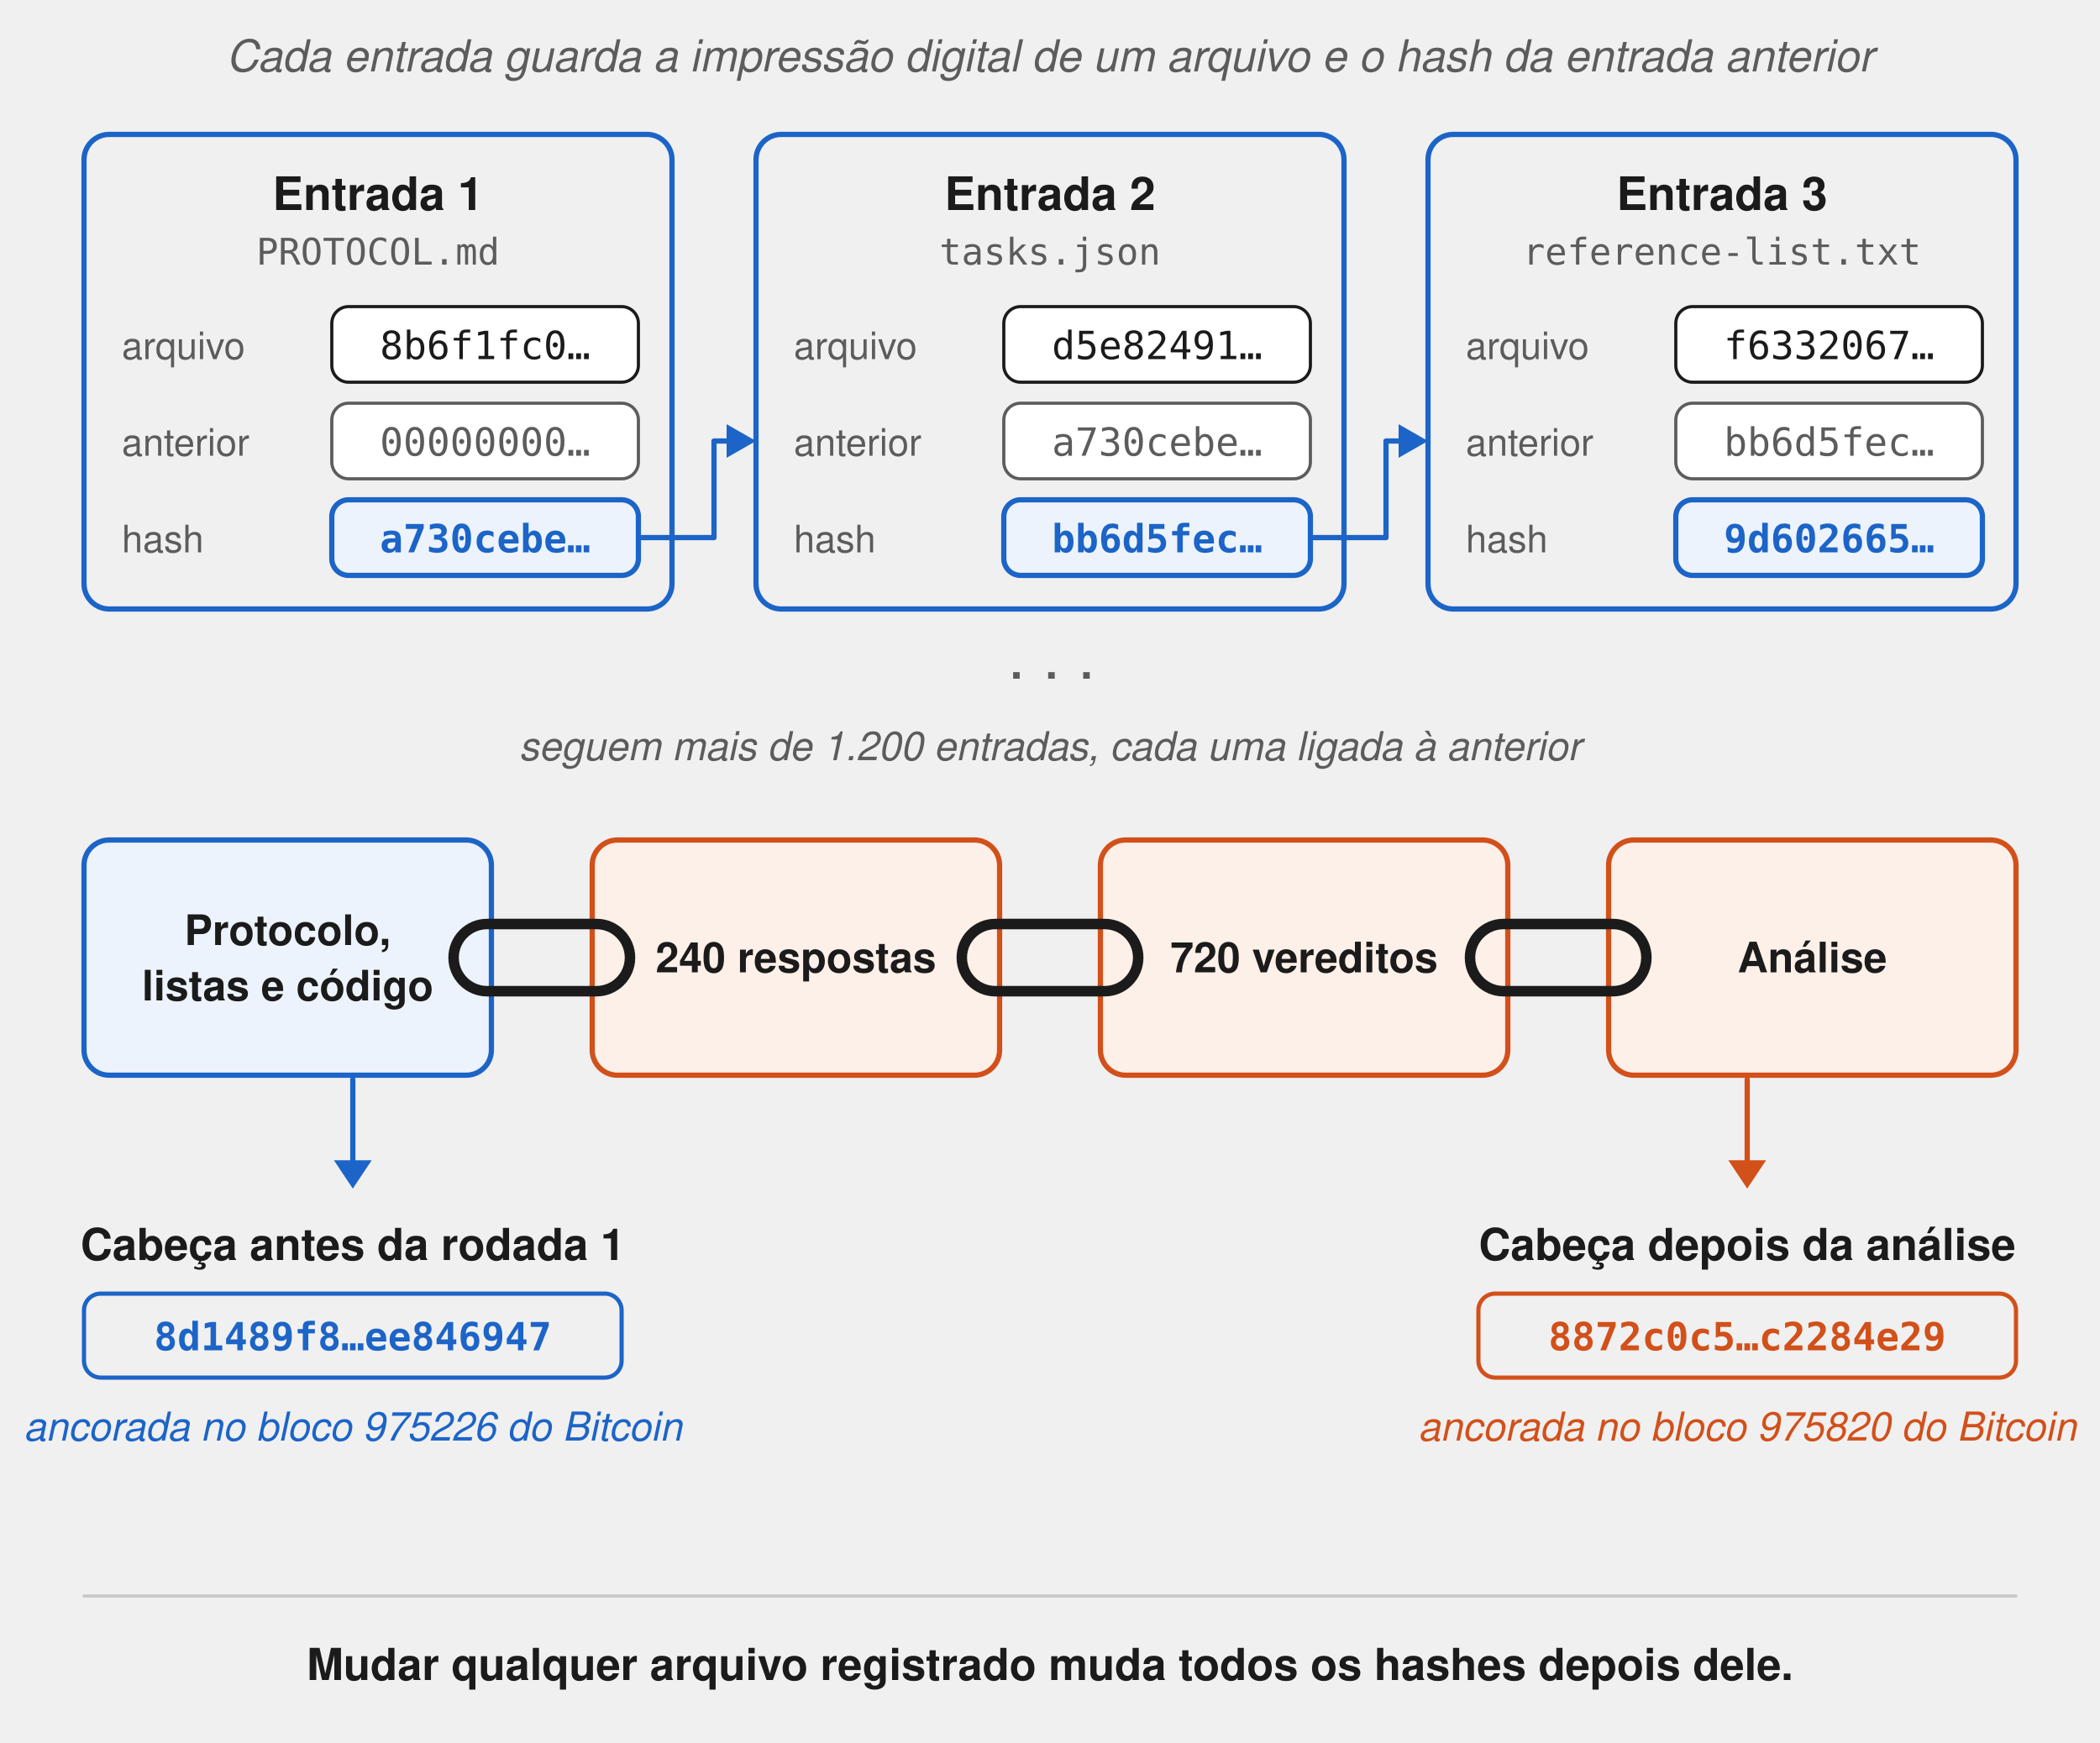
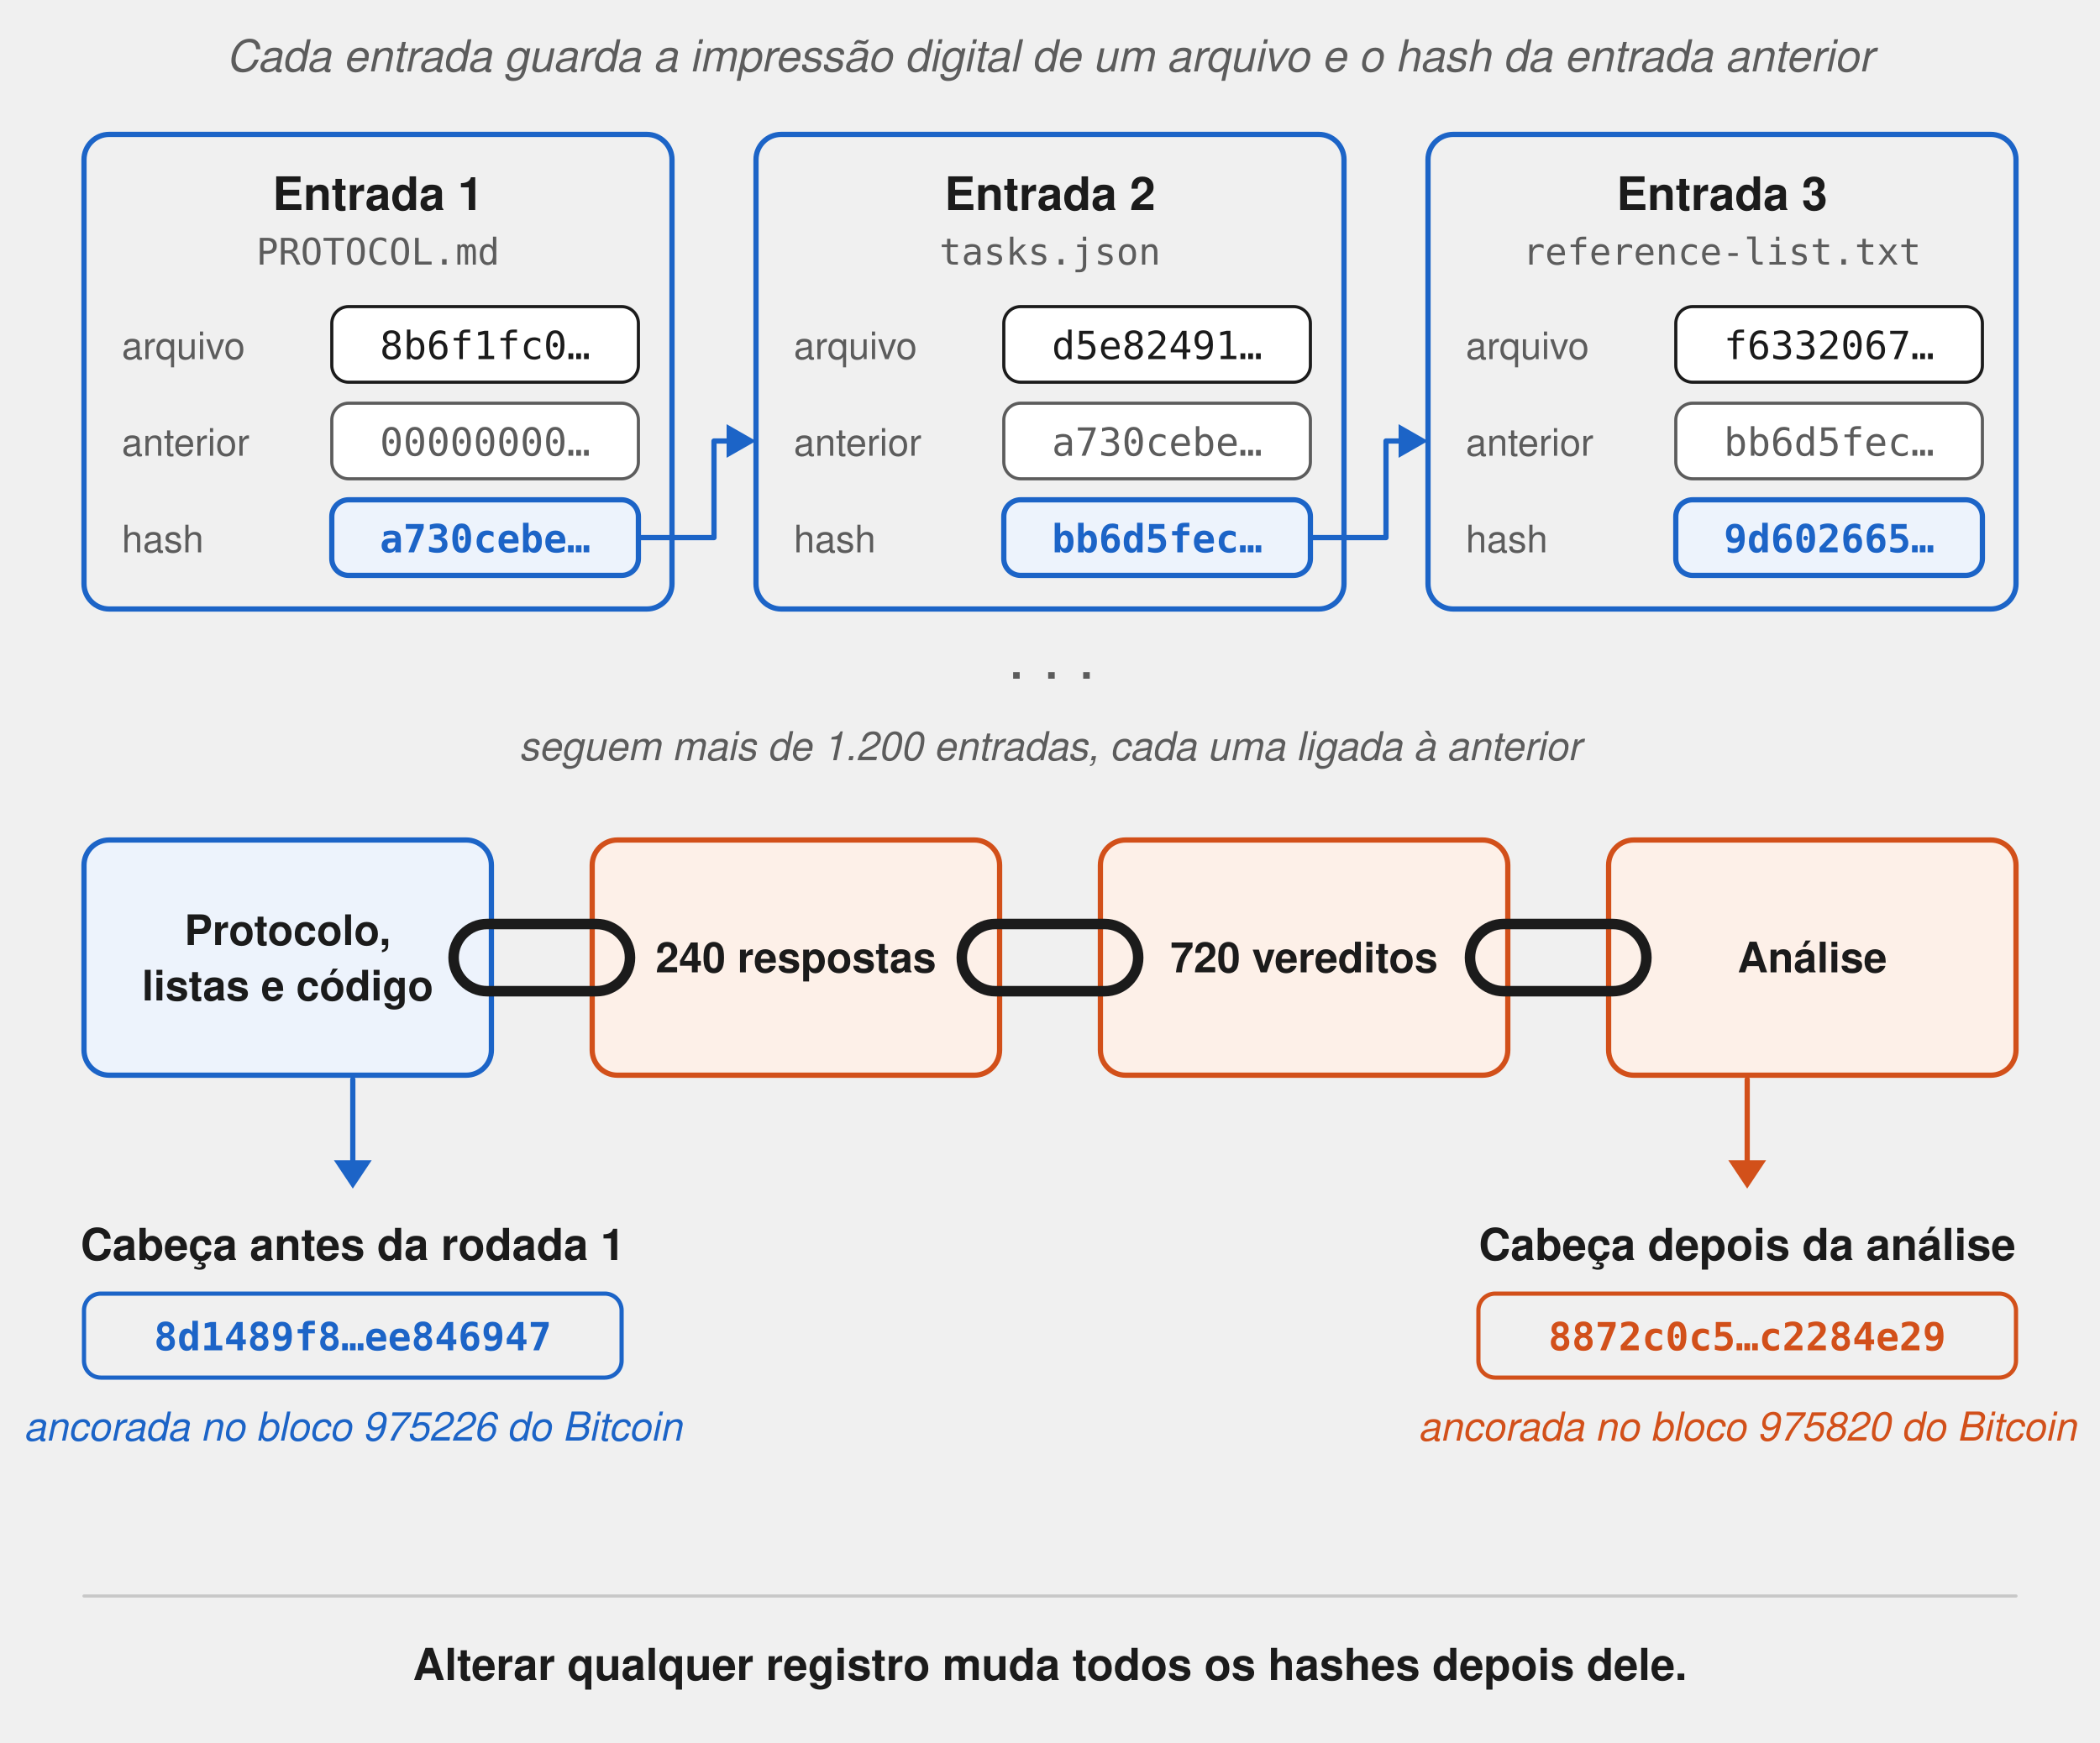
<svg xmlns="http://www.w3.org/2000/svg" viewBox="0 0 1000 830" width="1000" height="830">
  <text x="500.0" y="34" font-family="Helvetica Neue, Helvetica, Arial, sans-serif" font-size="21" font-weight="400" fill="#5c5c5c" text-anchor="middle" font-style="italic">Cada entrada guarda a impressão digital de um arquivo e o hash da entrada anterior</text>
  <rect x="40" y="64" width="280" height="226" rx="12" fill="none" stroke="#1c64c7" stroke-width="2.5" />
  <text x="180" y="100" font-family="Helvetica Neue, Helvetica, Arial, sans-serif" font-size="22" font-weight="700" fill="#1b1b1b" text-anchor="middle">Entrada 1</text>
  <text x="180" y="126" font-family="Menlo, Consolas, monospace" font-size="17.5" font-weight="400" fill="#5c5c5c" text-anchor="middle">PROTOCOL.md</text>
  <text x="58" y="171" font-family="Helvetica Neue, Helvetica, Arial, sans-serif" font-size="18" font-weight="400" fill="#5c5c5c" text-anchor="start">arquivo</text>
  <rect x="158" y="146" width="146" height="36" rx="8" fill="#ffffff" stroke="#1b1b1b" stroke-width="1.5" />
  <text x="231" y="171" font-family="Menlo, Consolas, monospace" font-size="18.5" font-weight="400" fill="#1b1b1b" text-anchor="middle">8b6f1fc0…</text>
  <text x="58" y="217" font-family="Helvetica Neue, Helvetica, Arial, sans-serif" font-size="18" font-weight="400" fill="#5c5c5c" text-anchor="start">anterior</text>
  <rect x="158" y="192" width="146" height="36" rx="8" fill="#ffffff" stroke="#5c5c5c" stroke-width="1.5" />
  <text x="231" y="217" font-family="Menlo, Consolas, monospace" font-size="18.5" font-weight="400" fill="#5c5c5c" text-anchor="middle">00000000…</text>
  <text x="58" y="263" font-family="Helvetica Neue, Helvetica, Arial, sans-serif" font-size="18" font-weight="400" fill="#5c5c5c" text-anchor="start">hash</text>
  <rect x="158" y="238" width="146" height="36" rx="8" fill="#edf3fc" stroke="#1c64c7" stroke-width="2.5" />
  <text x="231" y="263" font-family="Menlo, Consolas, monospace" font-size="18.5" font-weight="600" fill="#1c64c7" text-anchor="middle">a730cebe…</text>
  <path d="M304,256 H340 V210 H348" fill="none" stroke="#1c64c7" stroke-width="2.5" stroke-linejoin="round" />
  <polygon points="360,210 346,202 346,218" fill="#1c64c7" />
  <rect x="360" y="64" width="280" height="226" rx="12" fill="none" stroke="#1c64c7" stroke-width="2.5" />
  <text x="500" y="100" font-family="Helvetica Neue, Helvetica, Arial, sans-serif" font-size="22" font-weight="700" fill="#1b1b1b" text-anchor="middle">Entrada 2</text>
  <text x="500" y="126" font-family="Menlo, Consolas, monospace" font-size="17.5" font-weight="400" fill="#5c5c5c" text-anchor="middle">tasks.json</text>
  <text x="378" y="171" font-family="Helvetica Neue, Helvetica, Arial, sans-serif" font-size="18" font-weight="400" fill="#5c5c5c" text-anchor="start">arquivo</text>
  <rect x="478" y="146" width="146" height="36" rx="8" fill="#ffffff" stroke="#1b1b1b" stroke-width="1.5" />
  <text x="551" y="171" font-family="Menlo, Consolas, monospace" font-size="18.5" font-weight="400" fill="#1b1b1b" text-anchor="middle">d5e82491…</text>
  <text x="378" y="217" font-family="Helvetica Neue, Helvetica, Arial, sans-serif" font-size="18" font-weight="400" fill="#5c5c5c" text-anchor="start">anterior</text>
  <rect x="478" y="192" width="146" height="36" rx="8" fill="#ffffff" stroke="#5c5c5c" stroke-width="1.5" />
  <text x="551" y="217" font-family="Menlo, Consolas, monospace" font-size="18.5" font-weight="400" fill="#5c5c5c" text-anchor="middle">a730cebe…</text>
  <text x="378" y="263" font-family="Helvetica Neue, Helvetica, Arial, sans-serif" font-size="18" font-weight="400" fill="#5c5c5c" text-anchor="start">hash</text>
  <rect x="478" y="238" width="146" height="36" rx="8" fill="#edf3fc" stroke="#1c64c7" stroke-width="2.5" />
  <text x="551" y="263" font-family="Menlo, Consolas, monospace" font-size="18.5" font-weight="600" fill="#1c64c7" text-anchor="middle">bb6d5fec…</text>
  <path d="M624,256 H660 V210 H668" fill="none" stroke="#1c64c7" stroke-width="2.5" stroke-linejoin="round" />
  <polygon points="680,210 666,202 666,218" fill="#1c64c7" />
  <rect x="680" y="64" width="280" height="226" rx="12" fill="none" stroke="#1c64c7" stroke-width="2.5" />
  <text x="820" y="100" font-family="Helvetica Neue, Helvetica, Arial, sans-serif" font-size="22" font-weight="700" fill="#1b1b1b" text-anchor="middle">Entrada 3</text>
  <text x="820" y="126" font-family="Menlo, Consolas, monospace" font-size="17.5" font-weight="400" fill="#5c5c5c" text-anchor="middle">reference-list.txt</text>
  <text x="698" y="171" font-family="Helvetica Neue, Helvetica, Arial, sans-serif" font-size="18" font-weight="400" fill="#5c5c5c" text-anchor="start">arquivo</text>
  <rect x="798" y="146" width="146" height="36" rx="8" fill="#ffffff" stroke="#1b1b1b" stroke-width="1.5" />
  <text x="871" y="171" font-family="Menlo, Consolas, monospace" font-size="18.5" font-weight="400" fill="#1b1b1b" text-anchor="middle">f6332067…</text>
  <text x="698" y="217" font-family="Helvetica Neue, Helvetica, Arial, sans-serif" font-size="18" font-weight="400" fill="#5c5c5c" text-anchor="start">anterior</text>
  <rect x="798" y="192" width="146" height="36" rx="8" fill="#ffffff" stroke="#5c5c5c" stroke-width="1.5" />
  <text x="871" y="217" font-family="Menlo, Consolas, monospace" font-size="18.5" font-weight="400" fill="#5c5c5c" text-anchor="middle">bb6d5fec…</text>
  <text x="698" y="263" font-family="Helvetica Neue, Helvetica, Arial, sans-serif" font-size="18" font-weight="400" fill="#5c5c5c" text-anchor="start">hash</text>
  <rect x="798" y="238" width="146" height="36" rx="8" fill="#edf3fc" stroke="#1c64c7" stroke-width="2.5" />
  <text x="871" y="263" font-family="Menlo, Consolas, monospace" font-size="18.5" font-weight="600" fill="#1c64c7" text-anchor="middle">9d602665…</text>
  <text x="500.0" y="330" font-family="Helvetica Neue, Helvetica, Arial, sans-serif" font-size="30" font-weight="400" fill="#5c5c5c" text-anchor="middle">· · ·</text>
  <text x="500.0" y="362" font-family="Helvetica Neue, Helvetica, Arial, sans-serif" font-size="19" font-weight="400" fill="#5c5c5c" text-anchor="middle" font-style="italic">seguem mais de 1.200 entradas, cada uma ligada à anterior</text>
  <rect x="40" y="400" width="194" height="112" rx="12" fill="#edf3fc" stroke="#1c64c7" stroke-width="2.5" />
  <text x="137" y="450" font-family="Helvetica Neue, Helvetica, Arial, sans-serif" font-size="20" font-weight="700" fill="#1b1b1b" text-anchor="middle">Protocolo,</text>
  <text x="137" y="476.4" font-family="Helvetica Neue, Helvetica, Arial, sans-serif" font-size="20" font-weight="700" fill="#1b1b1b" text-anchor="middle">listas e código</text>
  <rect x="282" y="400" width="194" height="112" rx="12" fill="#fdf0e8" stroke="#d2501a" stroke-width="2.5" />
  <text x="379" y="463" font-family="Helvetica Neue, Helvetica, Arial, sans-serif" font-size="20" font-weight="700" fill="#1b1b1b" text-anchor="middle">240 respostas</text>
  <rect x="524" y="400" width="194" height="112" rx="12" fill="#fdf0e8" stroke="#d2501a" stroke-width="2.5" />
  <text x="621" y="463" font-family="Helvetica Neue, Helvetica, Arial, sans-serif" font-size="20" font-weight="700" fill="#1b1b1b" text-anchor="middle">720 vereditos</text>
  <rect x="766" y="400" width="194" height="112" rx="12" fill="#fdf0e8" stroke="#d2501a" stroke-width="2.5" />
  <text x="863" y="463" font-family="Helvetica Neue, Helvetica, Arial, sans-serif" font-size="20" font-weight="700" fill="#1b1b1b" text-anchor="middle">Análise</text>
  <rect x="216" y="440" width="84" height="32" rx="16" fill="none" stroke="#1b1b1b" stroke-width="5" />
  <rect x="458" y="440" width="84" height="32" rx="16" fill="none" stroke="#1b1b1b" stroke-width="5" />
  <rect x="700" y="440" width="84" height="32" rx="16" fill="none" stroke="#1b1b1b" stroke-width="5" />
  <line x1="168" y1="514" x2="168" y2="557" stroke="#1c64c7" stroke-width="2.5" stroke-linecap="round" />
  <polygon points="168,566 159,552.5 177,552.5" fill="#1c64c7" />
  <text x="168" y="600" font-family="Helvetica Neue, Helvetica, Arial, sans-serif" font-size="21" font-weight="700" fill="#1b1b1b" text-anchor="middle">Cabeça antes da rodada 1</text>
  <rect x="40" y="616" width="256" height="40" rx="8" fill="none" stroke="#1c64c7" stroke-width="2" />
  <text x="168" y="643" font-family="Menlo, Consolas, monospace" font-size="18.5" font-weight="600" fill="#1c64c7" text-anchor="middle">8d1489f8…ee846947</text>
  <text x="168" y="686" font-family="Helvetica Neue, Helvetica, Arial, sans-serif" font-size="19" font-weight="400" fill="#1c64c7" text-anchor="middle" font-style="italic">ancorada no bloco 975226 do Bitcoin</text>
  <line x1="832" y1="514" x2="832" y2="557" stroke="#d2501a" stroke-width="2.5" stroke-linecap="round" />
  <polygon points="832,566 823,552.5 841,552.5" fill="#d2501a" />
  <text x="832" y="600" font-family="Helvetica Neue, Helvetica, Arial, sans-serif" font-size="21" font-weight="700" fill="#1b1b1b" text-anchor="middle">Cabeça depois da análise</text>
  <rect x="704" y="616" width="256" height="40" rx="8" fill="none" stroke="#d2501a" stroke-width="2" />
  <text x="832" y="643" font-family="Menlo, Consolas, monospace" font-size="18.5" font-weight="600" fill="#d2501a" text-anchor="middle">8872c0c5…c2284e29</text>
  <text x="832" y="686" font-family="Helvetica Neue, Helvetica, Arial, sans-serif" font-size="19" font-weight="400" fill="#d2501a" text-anchor="middle" font-style="italic">ancorada no bloco 975820 do Bitcoin</text>
  <line x1="40" y1="760" x2="960" y2="760" stroke="#c8c8c8" stroke-width="1.5" stroke-linecap="round" />
-   <text x="500.0" y="800" font-family="Helvetica Neue, Helvetica, Arial, sans-serif" font-size="21" font-weight="600" fill="#1b1b1b" text-anchor="middle">Mudar qualquer arquivo registrado muda todos os hashes depois dele.</text>
+   <text x="500.0" y="800" font-family="Helvetica Neue, Helvetica, Arial, sans-serif" font-size="21" font-weight="600" fill="#1b1b1b" text-anchor="middle">Alterar qualquer registro muda todos os hashes depois dele.</text>
</svg>
